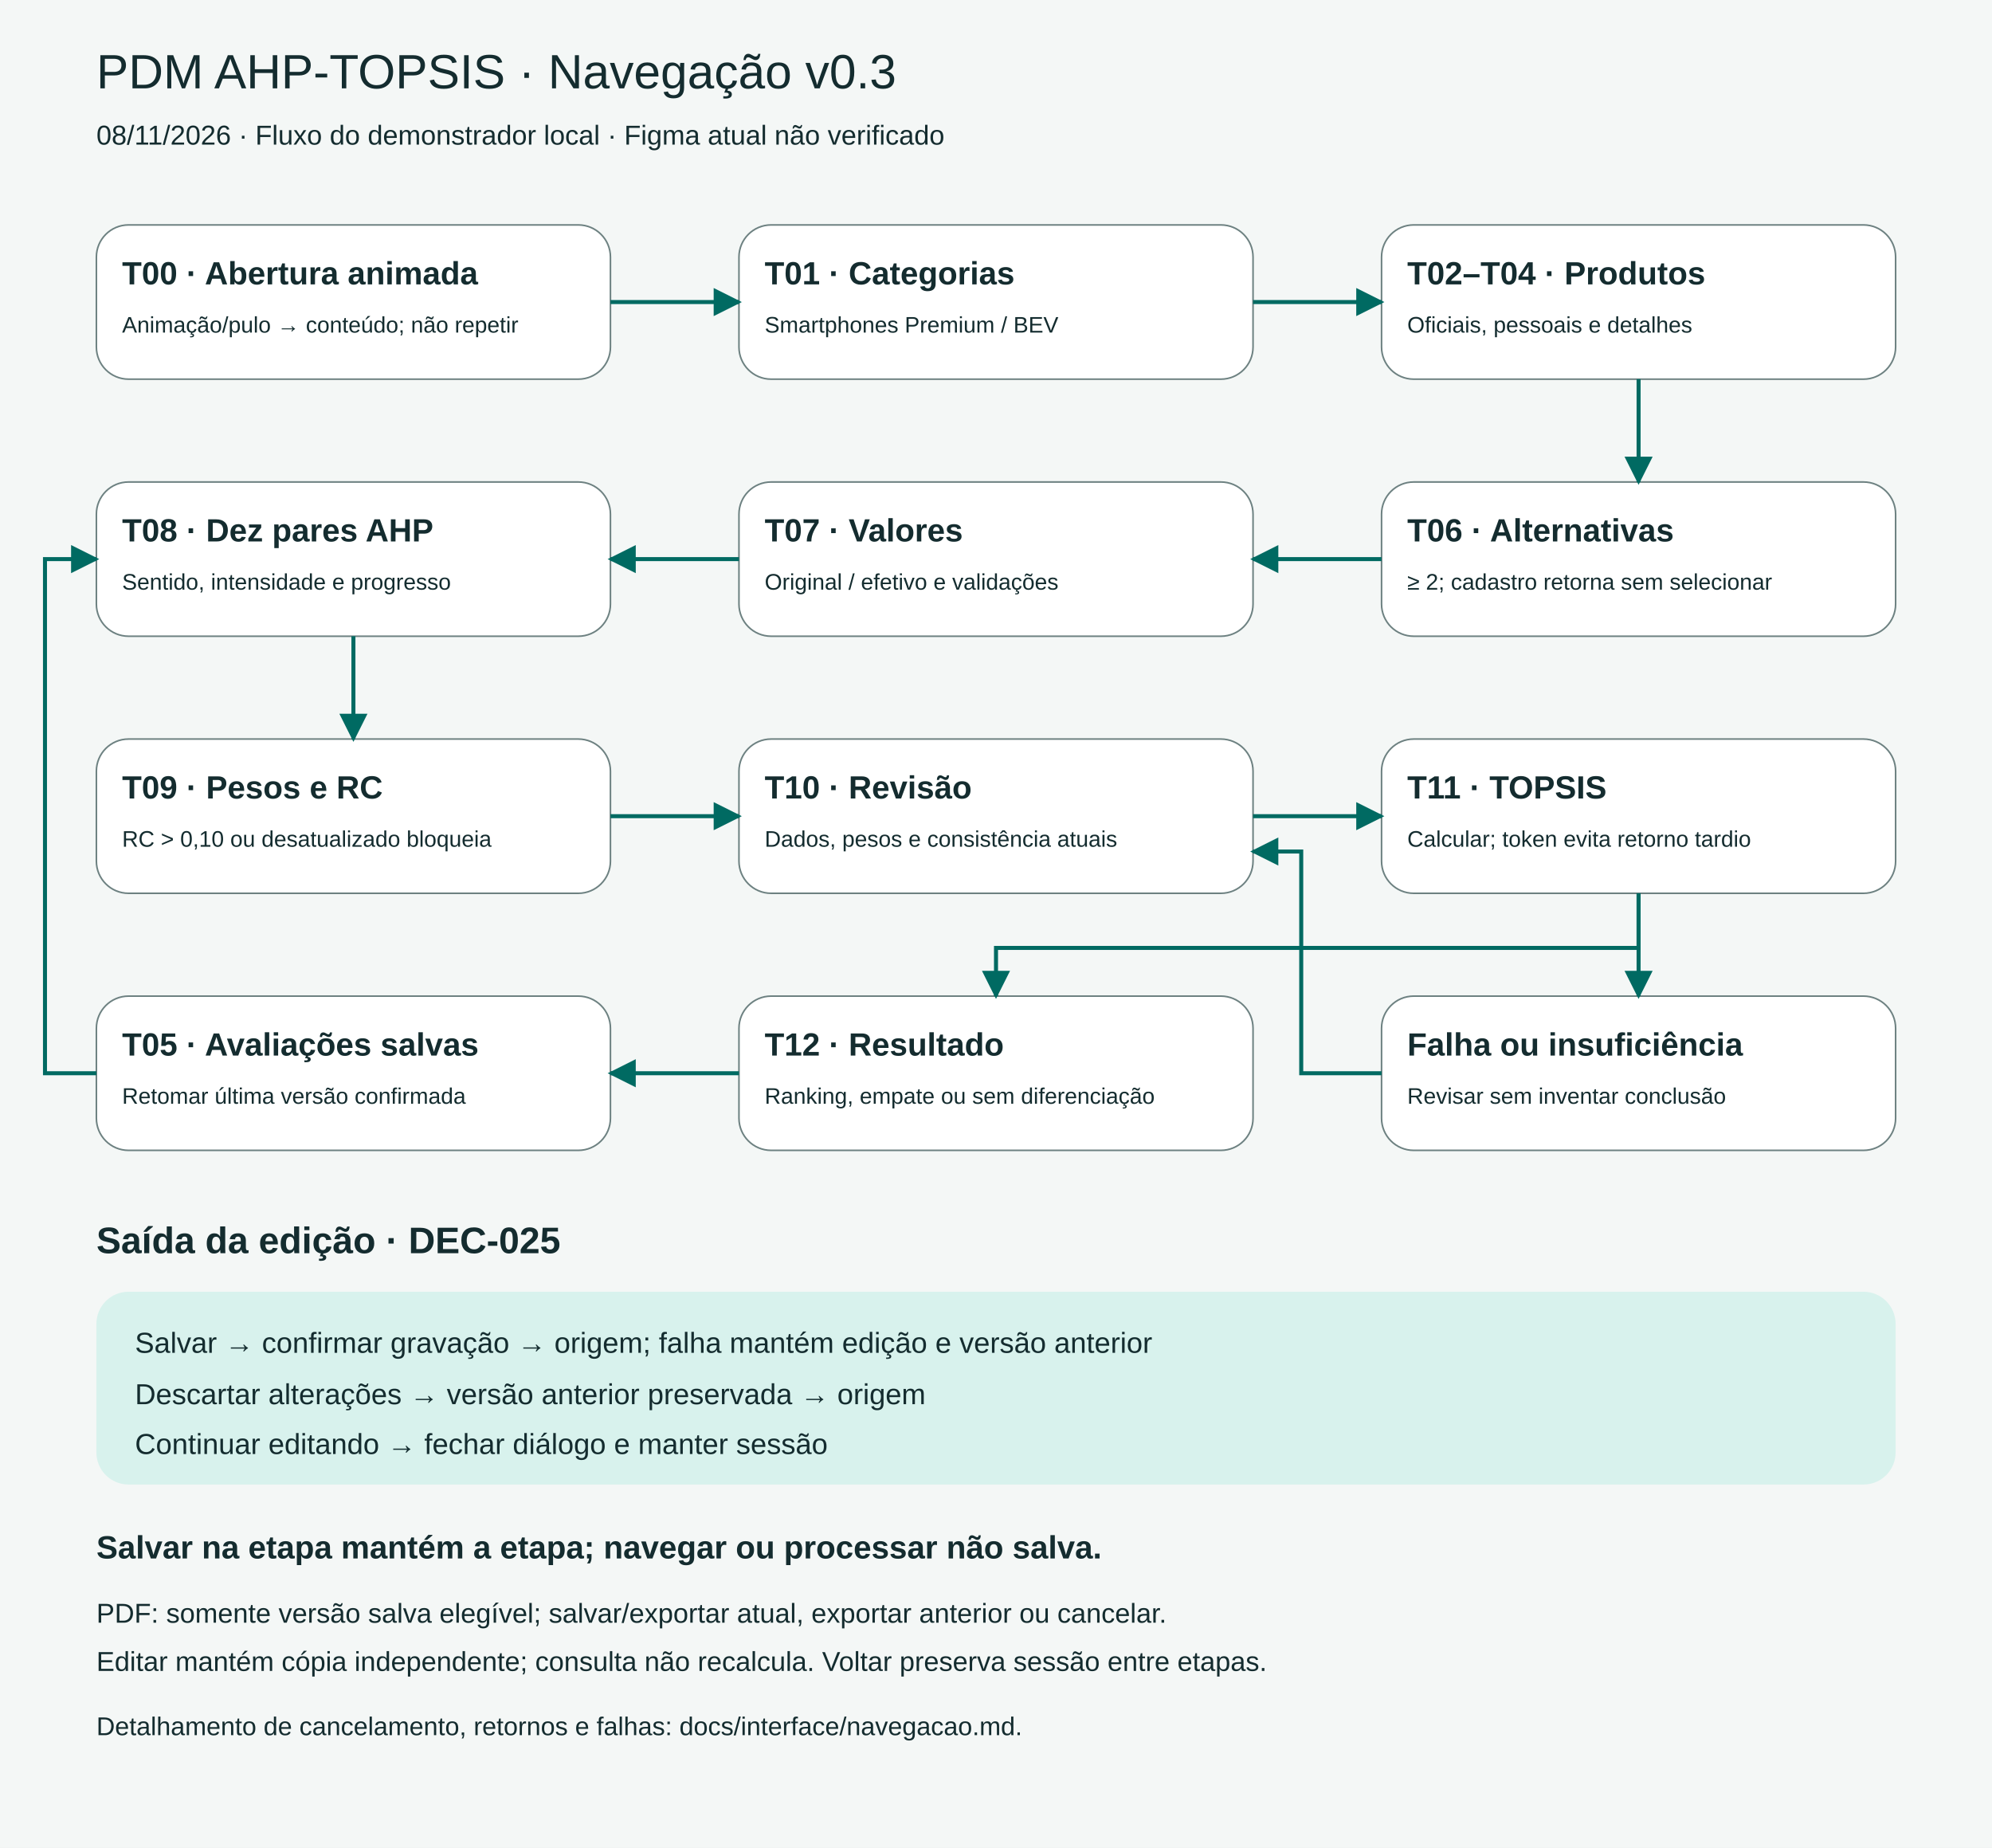
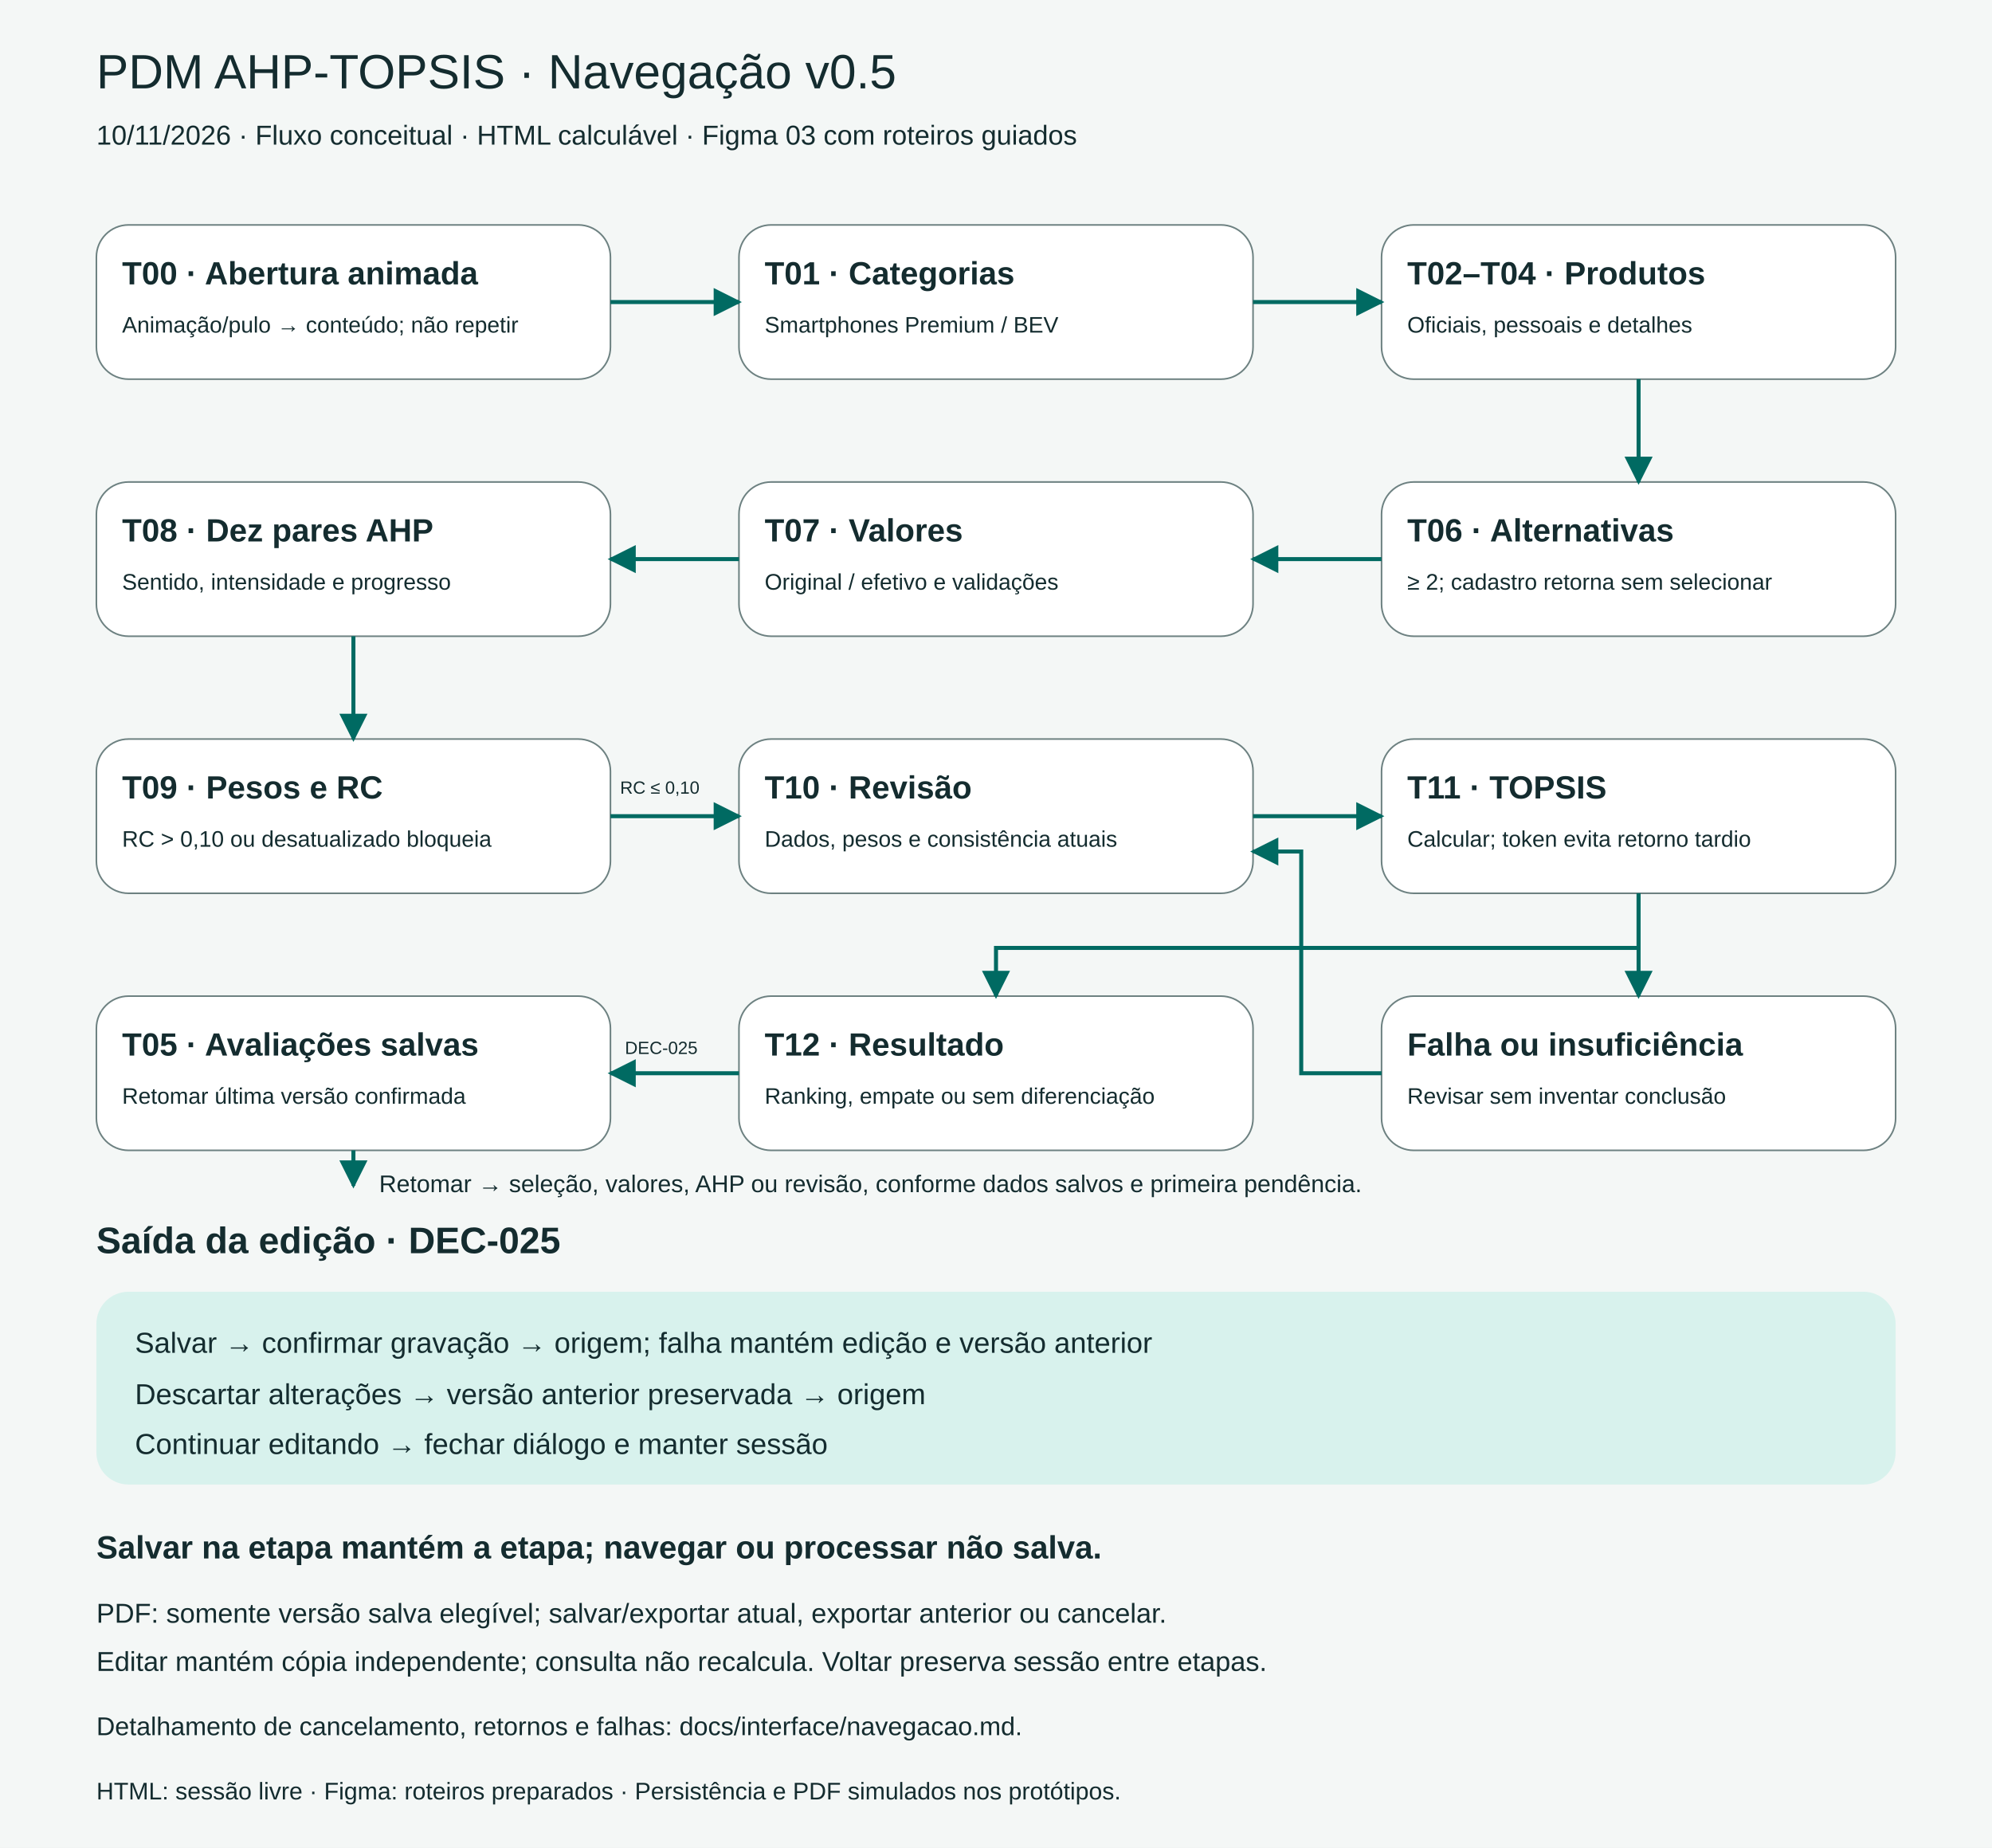
<svg xmlns="http://www.w3.org/2000/svg" width="1240" height="1150" viewBox="0 0 1240 1150">
  <defs>
    <marker id="a" viewBox="0 0 10 10" refX="9" refY="5" markerWidth="7" markerHeight="7" orient="auto-start-reverse">
      <path d="M0 0L10 5L0 10Z" fill="#006A62" />
    </marker>
  </defs>
  <rect width="1240" height="1150" fill="#F4F7F6" />
  <g font-family="Arial,sans-serif" fill="#142C2F">
-     <text x="60" y="55" font-size="30">PDM AHP-TOPSIS · Navegação v0.3</text>
-     <text x="60" y="90" font-size="17">08/11/2026 · Fluxo do demonstrador local · Figma atual não verificado</text>
+     <text x="60" y="55" font-size="30">PDM AHP-TOPSIS · Navegação v0.5</text>
+     <text x="60" y="90" font-size="17">10/11/2026 · Fluxo conceitual · HTML calculável · Figma 03 com roteiros guiados</text>
    <rect id="splash" x="60" y="140" width="320" height="96" rx="20" fill="white" stroke="#6D8181" />
    <text x="76" y="177" font-size="20" font-weight="bold">T00 · Abertura animada</text>
    <text x="76" y="207" font-size="14">Animação/pulo → conteúdo; não repetir</text>
    <rect id="home" x="460" y="140" width="320" height="96" rx="20" fill="white" stroke="#6D8181" />
    <text x="476" y="177" font-size="20" font-weight="bold">T01 · Categorias</text>
    <text x="476" y="207" font-size="14">Smartphones Premium / BEV</text>
    <rect id="products" x="860" y="140" width="320" height="96" rx="20" fill="white" stroke="#6D8181" />
    <text x="876" y="177" font-size="20" font-weight="bold">T02–T04 · Produtos</text>
    <text x="876" y="207" font-size="14">Oficiais, pessoais e detalhes</text>
    <rect id="select" x="860" y="300" width="320" height="96" rx="20" fill="white" stroke="#6D8181" />
    <text x="876" y="337" font-size="20" font-weight="bold">T06 · Alternativas</text>
    <text x="876" y="367" font-size="14">≥ 2; cadastro retorna sem selecionar</text>
    <rect id="values" x="460" y="300" width="320" height="96" rx="20" fill="white" stroke="#6D8181" />
    <text x="476" y="337" font-size="20" font-weight="bold">T07 · Valores</text>
    <text x="476" y="367" font-size="14">Original / efetivo e validações</text>
    <rect id="ahp" x="60" y="300" width="320" height="96" rx="20" fill="white" stroke="#6D8181" />
    <text x="76" y="337" font-size="20" font-weight="bold">T08 · Dez pares AHP</text>
    <text x="76" y="367" font-size="14">Sentido, intensidade e progresso</text>
    <rect id="weights" x="60" y="460" width="320" height="96" rx="20" fill="white" stroke="#6D8181" />
    <text x="76" y="497" font-size="20" font-weight="bold">T09 · Pesos e RC</text>
    <text x="76" y="527" font-size="14">RC &gt; 0,10 ou desatualizado bloqueia</text>
    <rect id="review" x="460" y="460" width="320" height="96" rx="20" fill="white" stroke="#6D8181" />
    <text x="476" y="497" font-size="20" font-weight="bold">T10 · Revisão</text>
    <text x="476" y="527" font-size="14">Dados, pesos e consistência atuais</text>
    <rect id="processing" x="860" y="460" width="320" height="96" rx="20" fill="white" stroke="#6D8181" />
    <text x="876" y="497" font-size="20" font-weight="bold">T11 · TOPSIS</text>
    <text x="876" y="527" font-size="14">Calcular; token evita retorno tardio</text>
    <rect id="error" x="860" y="620" width="320" height="96" rx="20" fill="white" stroke="#6D8181" />
    <text x="876" y="657" font-size="20" font-weight="bold">Falha ou insuficiência</text>
    <text x="876" y="687" font-size="14">Revisar sem inventar conclusão</text>
    <rect id="result" x="460" y="620" width="320" height="96" rx="20" fill="white" stroke="#6D8181" />
    <text x="476" y="657" font-size="20" font-weight="bold">T12 · Resultado</text>
    <text x="476" y="687" font-size="14">Ranking, empate ou sem diferenciação</text>
    <rect id="list" x="60" y="620" width="320" height="96" rx="20" fill="white" stroke="#6D8181" />
    <text x="76" y="657" font-size="20" font-weight="bold">T05 · Avaliações salvas</text>
    <text x="76" y="687" font-size="14">Retomar última versão confirmada</text>
    <path d="M380 188H460" fill="none" stroke="#006A62" stroke-width="2.5" marker-end="url(#a)" />
    <path d="M780 188H860" fill="none" stroke="#006A62" stroke-width="2.5" marker-end="url(#a)" />
    <path d="M1020 236V300" fill="none" stroke="#006A62" stroke-width="2.5" marker-end="url(#a)" />
    <path d="M860 348H780" fill="none" stroke="#006A62" stroke-width="2.5" marker-end="url(#a)" />
    <path d="M460 348H380" fill="none" stroke="#006A62" stroke-width="2.5" marker-end="url(#a)" />
    <path d="M220 396V460" fill="none" stroke="#006A62" stroke-width="2.5" marker-end="url(#a)" />
    <path d="M380 508H460" fill="none" stroke="#006A62" stroke-width="2.5" marker-end="url(#a)" />
    <path d="M780 508H860" fill="none" stroke="#006A62" stroke-width="2.5" marker-end="url(#a)" />
    <path d="M1020 556V590H620V620" fill="none" stroke="#006A62" stroke-width="2.5" marker-end="url(#a)" />
    <path d="M1020 556V620" fill="none" stroke="#006A62" stroke-width="2.5" marker-end="url(#a)" />
    <path d="M860 668H810V530H780" fill="none" stroke="#006A62" stroke-width="2.5" marker-end="url(#a)" />
    <path d="M460 668H380" fill="none" stroke="#006A62" stroke-width="2.5" marker-end="url(#a)" />
-     <path d="M60 668H28V348H60" fill="none" stroke="#006A62" stroke-width="2.5" marker-end="url(#a)" />
+     <path d="M220 716V738" fill="none" stroke="#006A62" stroke-width="2.5" marker-end="url(#a)" />
+     <text x="236" y="742" font-size="15">Retomar → seleção, valores, AHP ou revisão, conforme dados salvos e primeira pendência.</text>
+     <text x="386" y="494" font-size="11">RC ≤ 0,10</text>
+     <text x="389" y="656" font-size="11">DEC-025</text>
    <text x="60" y="780" font-size="23" font-weight="bold">Saída da edição · DEC-025</text>
    <rect x="60" y="804" width="1120" height="120" rx="20" fill="#D8F2ED" />
    <text x="84" y="842" font-size="18">Salvar → confirmar gravação → origem; falha mantém edição e versão anterior</text>
    <text x="84" y="874" font-size="18">Descartar alterações → versão anterior preservada → origem</text>
    <text x="84" y="905" font-size="18">Continuar editando → fechar diálogo e manter sessão</text>
    <text x="60" y="970" font-size="20" font-weight="bold">Salvar na etapa mantém a etapa; navegar ou processar não salva.</text>
    <text x="60" y="1010" font-size="17">PDF: somente versão salva elegível; salvar/exportar atual, exportar anterior ou cancelar.</text>
    <text x="60" y="1040" font-size="17">Editar mantém cópia independente; consulta não recalcula. Voltar preserva sessão entre etapas.</text>
    <text x="60" y="1080" font-size="16">Detalhamento de cancelamento, retornos e falhas: docs/interface/navegacao.md.</text>
+     <text x="60" y="1120" font-size="15">HTML: sessão livre · Figma: roteiros preparados · Persistência e PDF simulados nos protótipos.</text>
  </g>
</svg>
